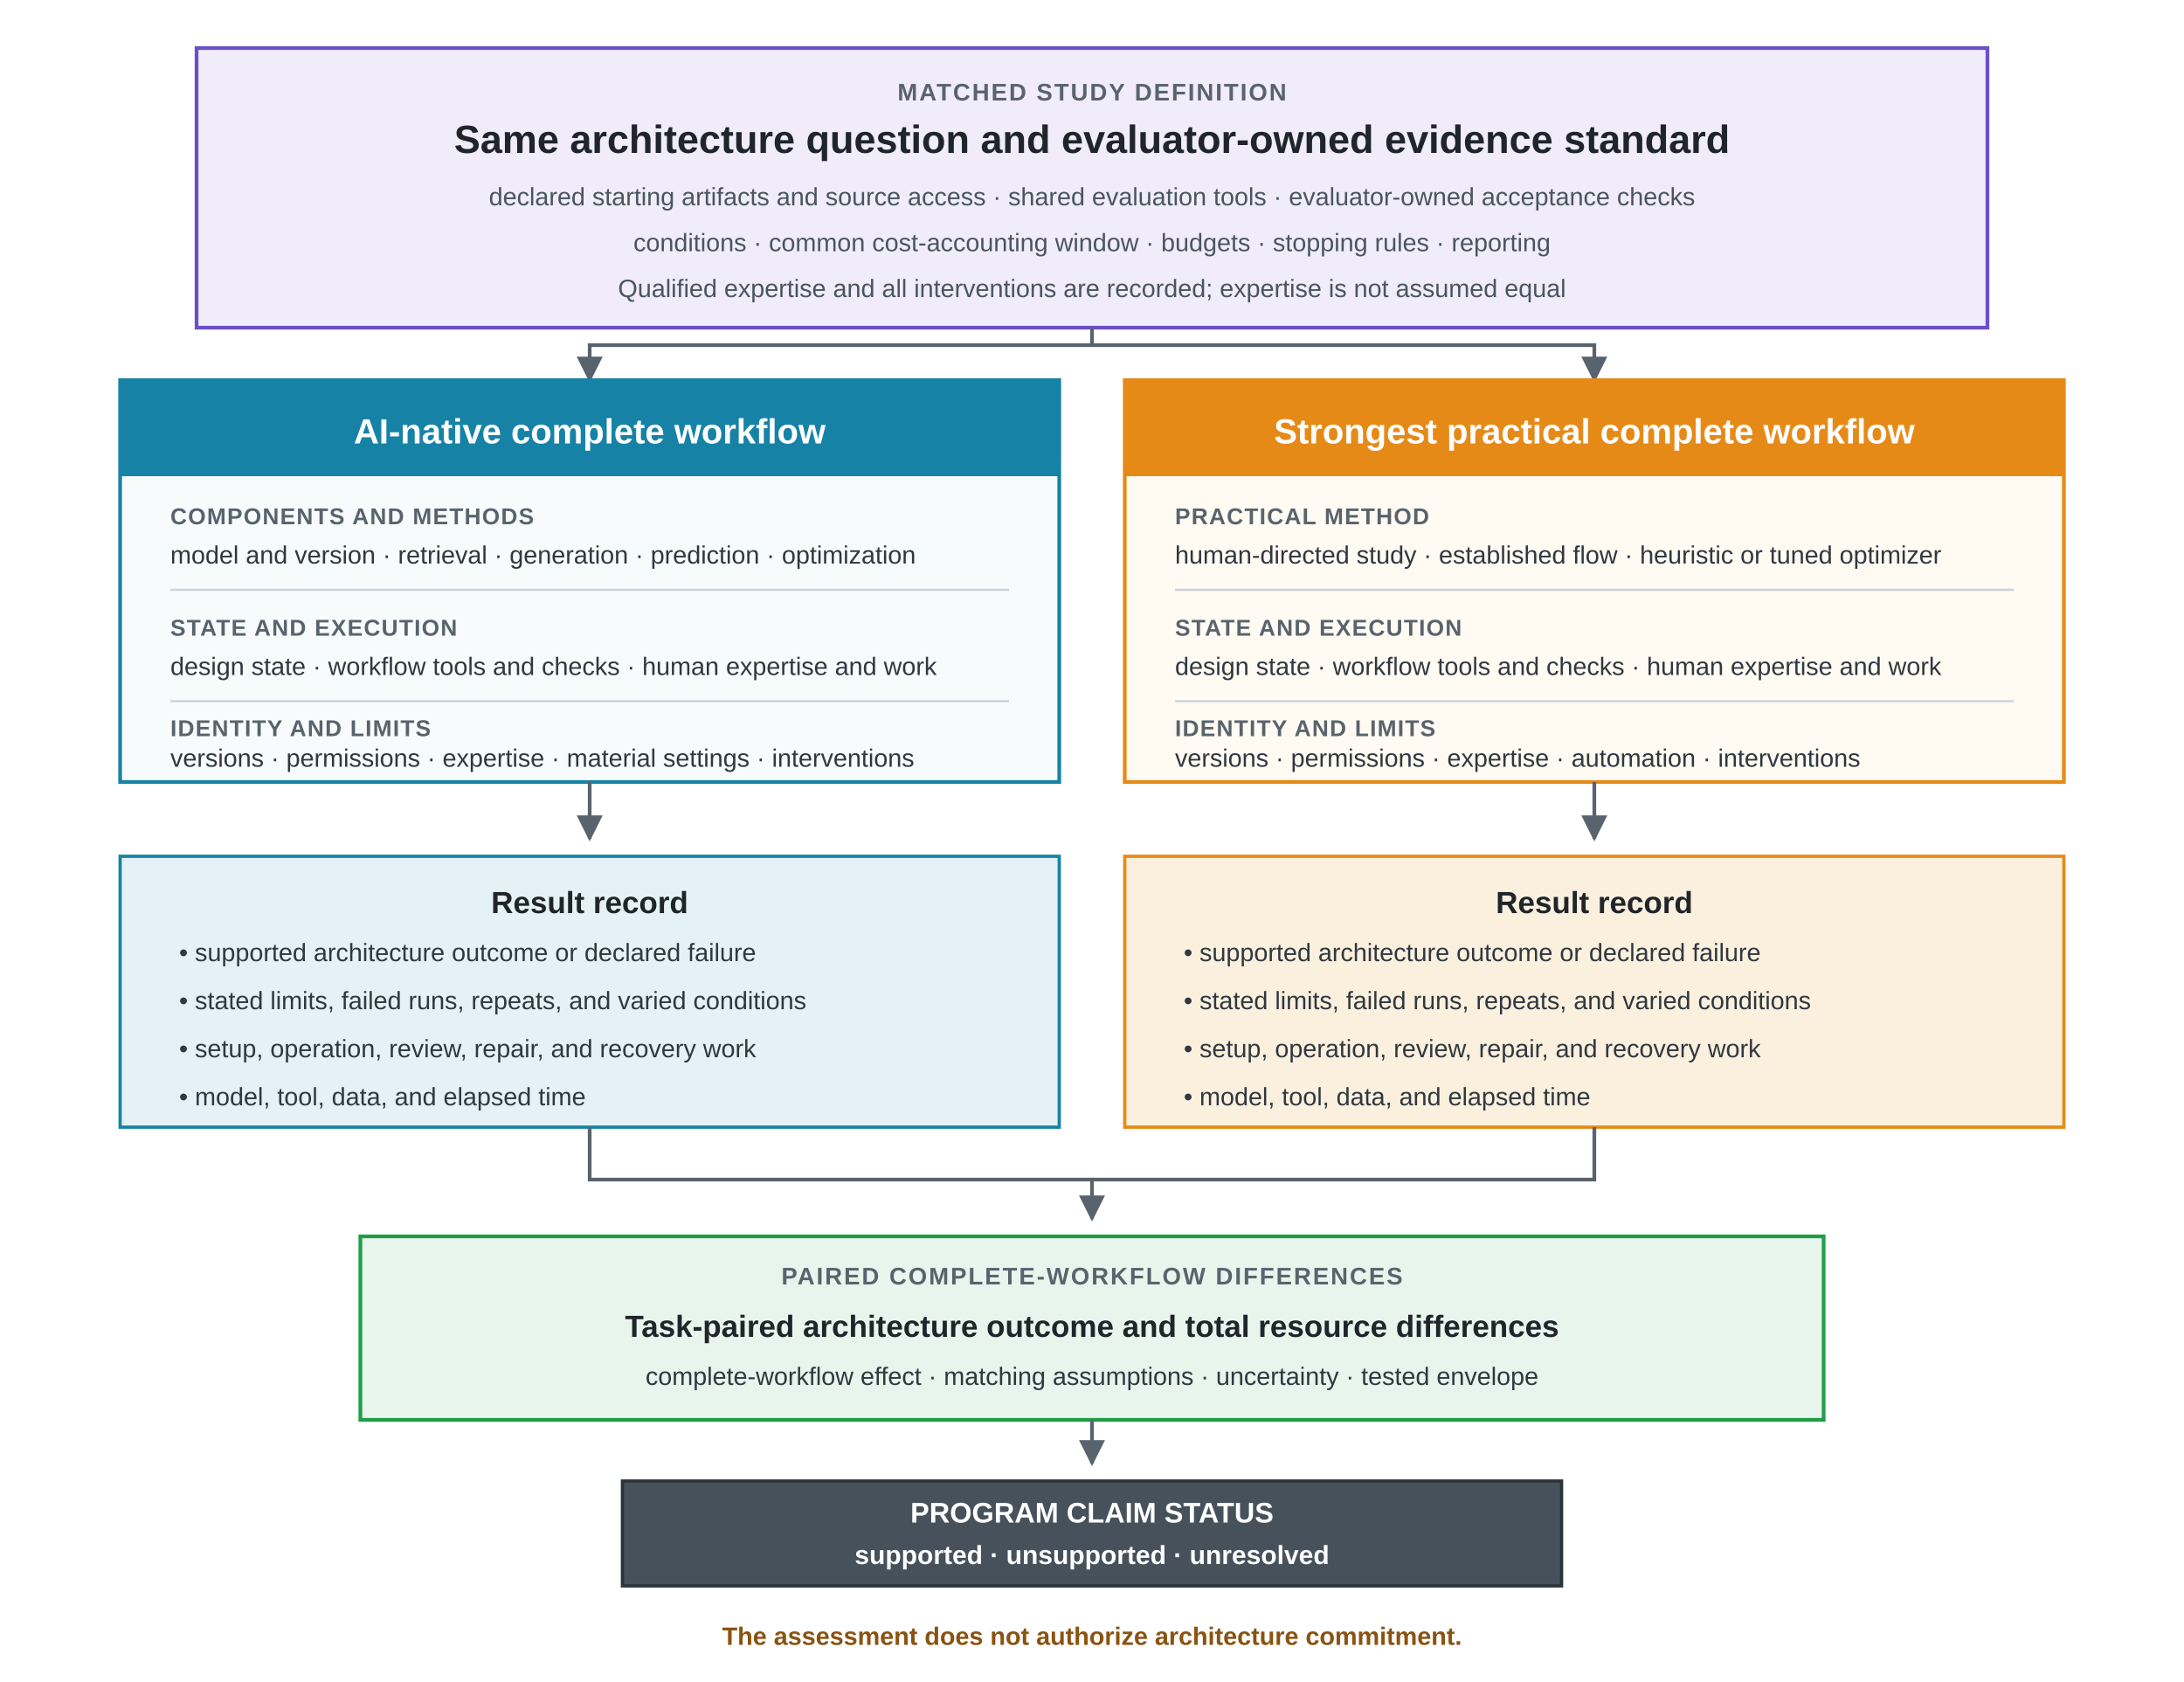
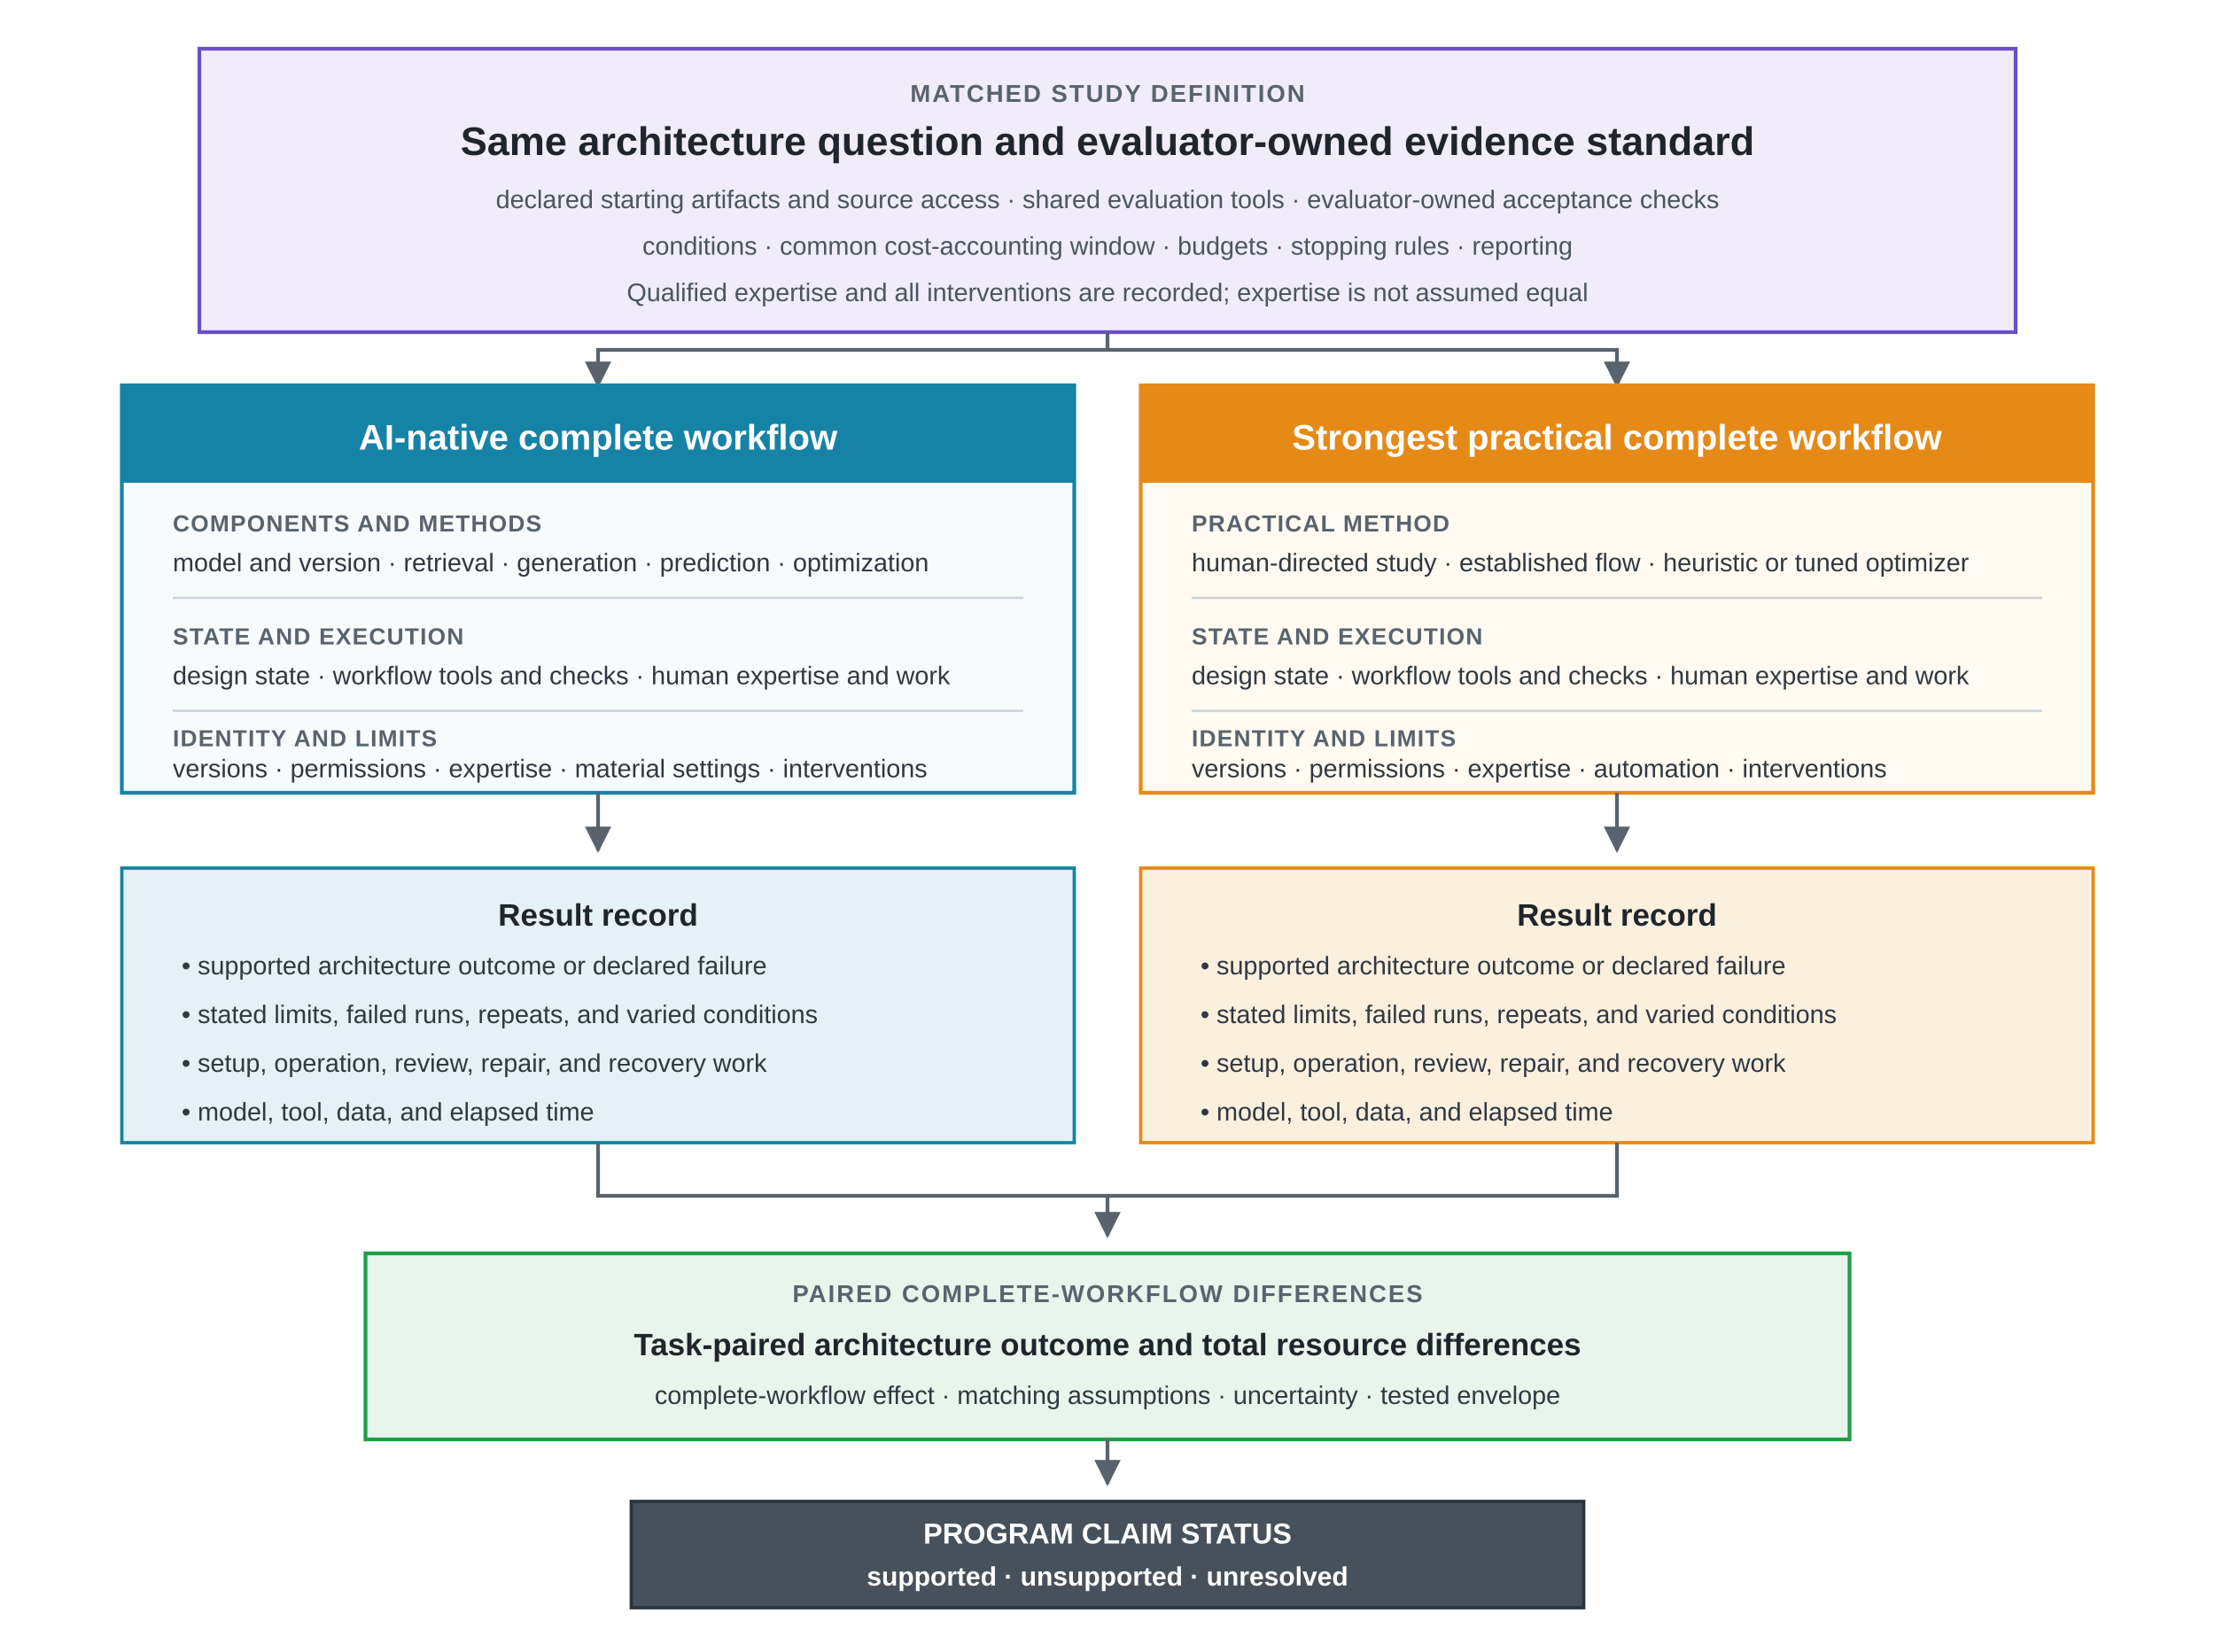
- <svg xmlns="http://www.w3.org/2000/svg" viewBox="0 0 1000 770" role="img" aria-labelledby="match-title match-desc">
+ <svg xmlns="http://www.w3.org/2000/svg" viewBox="0 0 1000 746" role="img" aria-labelledby="match-title match-desc">
  <defs>
    <marker id="match-arrow" viewBox="0 0 10 10" refX="9" refY="5" markerWidth="7" markerHeight="7" orient="auto">
      <path d="M 0 0 L 10 5 L 0 10 z" fill="#59636D" />
    </marker>
    <style>
      .font { font-family: Arial, Helvetica, sans-serif; }
      .eyebrow { font-size: 11px; font-weight: 700; fill: #59636D; letter-spacing: 0.8px; }
      .top-title { font-size: 18px; font-weight: 700; fill: #20252B; }
      .top-sub { font-size: 11.5px; fill: #4A5560; }
      .arm-title { font-size: 16px; font-weight: 700; fill: #FFFFFF; }
      .section-label { font-size: 10.5px; font-weight: 700; fill: #59636D; letter-spacing: 0.5px; }
      .body { font-size: 11.5px; fill: #303840; }
      .result-title { font-size: 14px; font-weight: 700; fill: #20252B; }
      .result-body { font-size: 11.5px; fill: #303840; }
      .compare-title { font-size: 14px; font-weight: 700; fill: #20252B; }
      .compare-body { font-size: 11.5px; fill: #303840; }
      .status-title { font-size: 13px; font-weight: 700; fill: #FFFFFF; }
      .status-body { font-size: 12px; font-weight: 700; fill: #FFFFFF; }
-       .note { font-size: 11.5px; font-weight: 700; fill: #8A5310; }
      .top-box { fill: #F0ECFA; stroke: #6A4FC7; stroke-width: 1.7; }
      .ai-box { fill: #F7FBFC; stroke: #1683A6; stroke-width: 1.7; }
      .alt-box { fill: #FFFAF2; stroke: #E68A17; stroke-width: 1.7; }
      .ai-head { fill: #1683A6; }
      .alt-head { fill: #E68A17; }
      .result-ai { fill: #E4F1F6; stroke: #1683A6; stroke-width: 1.5; }
      .result-alt { fill: #FBF0DE; stroke: #E68A17; stroke-width: 1.5; }
      .compare-box { fill: #E7F5EC; stroke: #1E9E48; stroke-width: 1.7; }
      .status-box { fill: #46515B; stroke: #2C343B; stroke-width: 1.5; }
      .connector { fill: none; stroke: #59636D; stroke-width: 1.7; }
      .divider { stroke: #CBD3D9; stroke-width: 1; }
    </style>
  </defs>
-   <rect width="1000" height="770" fill="#FFFFFF" />
+   <rect width="1000" height="746" fill="#FFFFFF" />
  <g class="font">
    <rect class="top-box" x="90" y="22" width="820" height="128" />
    <text class="eyebrow" x="500" y="46" text-anchor="middle">MATCHED STUDY DEFINITION</text>
    <text class="top-title" x="500" y="70" text-anchor="middle">Same architecture question and evaluator-owned evidence standard</text>
    <text class="top-sub" x="500" y="94" text-anchor="middle">declared starting artifacts and source access · shared evaluation tools · evaluator-owned acceptance checks</text>
    <text class="top-sub" x="500" y="115" text-anchor="middle">conditions · common cost-accounting window · budgets · stopping rules · reporting</text>
    <text class="top-sub" x="500" y="136" text-anchor="middle">Qualified expertise and all interventions are recorded; expertise is not assumed equal</text>
    <path class="connector" d="M 500 150 V 158" />
    <path class="connector" d="M 500 158 H 270 V 174" marker-end="url(#match-arrow)" />
    <path class="connector" d="M 500 158 H 730 V 174" marker-end="url(#match-arrow)" />
    <rect class="ai-box" x="55" y="174" width="430" height="184" />
    <rect class="ai-head" x="55" y="174" width="430" height="44" />
    <text class="arm-title" x="270" y="203" text-anchor="middle">AI-native complete workflow</text>
    <text class="section-label" x="78" y="240">COMPONENTS AND METHODS</text>
    <text class="body" x="78" y="258">model and version · retrieval · generation · prediction · optimization</text>
    <line class="divider" x1="78" y1="270" x2="462" y2="270" />
    <text class="section-label" x="78" y="291">STATE AND EXECUTION</text>
    <text class="body" x="78" y="309">design state · workflow tools and checks · human expertise and work</text>
    <line class="divider" x1="78" y1="321" x2="462" y2="321" />
    <text class="section-label" x="78" y="337">IDENTITY AND LIMITS</text>
    <text class="body" x="78" y="351">versions · permissions · expertise · material settings · interventions</text>
    <rect class="alt-box" x="515" y="174" width="430" height="184" />
    <rect class="alt-head" x="515" y="174" width="430" height="44" />
    <text class="arm-title" x="730" y="203" text-anchor="middle">Strongest practical complete workflow</text>
    <text class="section-label" x="538" y="240">PRACTICAL METHOD</text>
    <text class="body" x="538" y="258">human-directed study · established flow · heuristic or tuned optimizer</text>
    <line class="divider" x1="538" y1="270" x2="922" y2="270" />
    <text class="section-label" x="538" y="291">STATE AND EXECUTION</text>
    <text class="body" x="538" y="309">design state · workflow tools and checks · human expertise and work</text>
    <line class="divider" x1="538" y1="321" x2="922" y2="321" />
    <text class="section-label" x="538" y="337">IDENTITY AND LIMITS</text>
    <text class="body" x="538" y="351">versions · permissions · expertise · automation · interventions</text>
    <line class="connector" x1="270" y1="358" x2="270" y2="384" marker-end="url(#match-arrow)" />
    <line class="connector" x1="730" y1="358" x2="730" y2="384" marker-end="url(#match-arrow)" />
    <rect class="result-ai" x="55" y="392" width="430" height="124" />
    <text class="result-title" x="270" y="418" text-anchor="middle">Result record</text>
    <text class="result-body" x="82" y="440">• supported architecture outcome or declared failure</text>
    <text class="result-body" x="82" y="462">• stated limits, failed runs, repeats, and varied conditions</text>
    <text class="result-body" x="82" y="484">• setup, operation, review, repair, and recovery work</text>
    <text class="result-body" x="82" y="506">• model, tool, data, and elapsed time</text>
    <rect class="result-alt" x="515" y="392" width="430" height="124" />
    <text class="result-title" x="730" y="418" text-anchor="middle">Result record</text>
    <text class="result-body" x="542" y="440">• supported architecture outcome or declared failure</text>
    <text class="result-body" x="542" y="462">• stated limits, failed runs, repeats, and varied conditions</text>
    <text class="result-body" x="542" y="484">• setup, operation, review, repair, and recovery work</text>
    <text class="result-body" x="542" y="506">• model, tool, data, and elapsed time</text>
    <path class="connector" d="M 270 516 L 270 540 L 500 540 L 500 558" marker-end="url(#match-arrow)" />
    <path class="connector" d="M 730 516 L 730 540 L 500 540" />
    <rect class="compare-box" x="165" y="566" width="670" height="84" />
    <text class="eyebrow" x="500" y="588" text-anchor="middle">PAIRED COMPLETE-WORKFLOW DIFFERENCES</text>
    <text class="compare-title" x="500" y="612" text-anchor="middle">Task-paired architecture outcome and total resource differences</text>
    <text class="compare-body" x="500" y="634" text-anchor="middle">complete-workflow effect · matching assumptions · uncertainty · tested envelope</text>
    <line class="connector" x1="500" y1="650" x2="500" y2="670" marker-end="url(#match-arrow)" />
    <rect class="status-box" x="285" y="678" width="430" height="48" />
    <text class="status-title" x="500" y="697" text-anchor="middle">PROGRAM CLAIM STATUS</text>
    <text class="status-body" x="500" y="716" text-anchor="middle">supported · unsupported · unresolved</text>
-     <text class="note" x="500" y="753" text-anchor="middle">The assessment does not authorize architecture commitment.</text>
  </g>
</svg>
